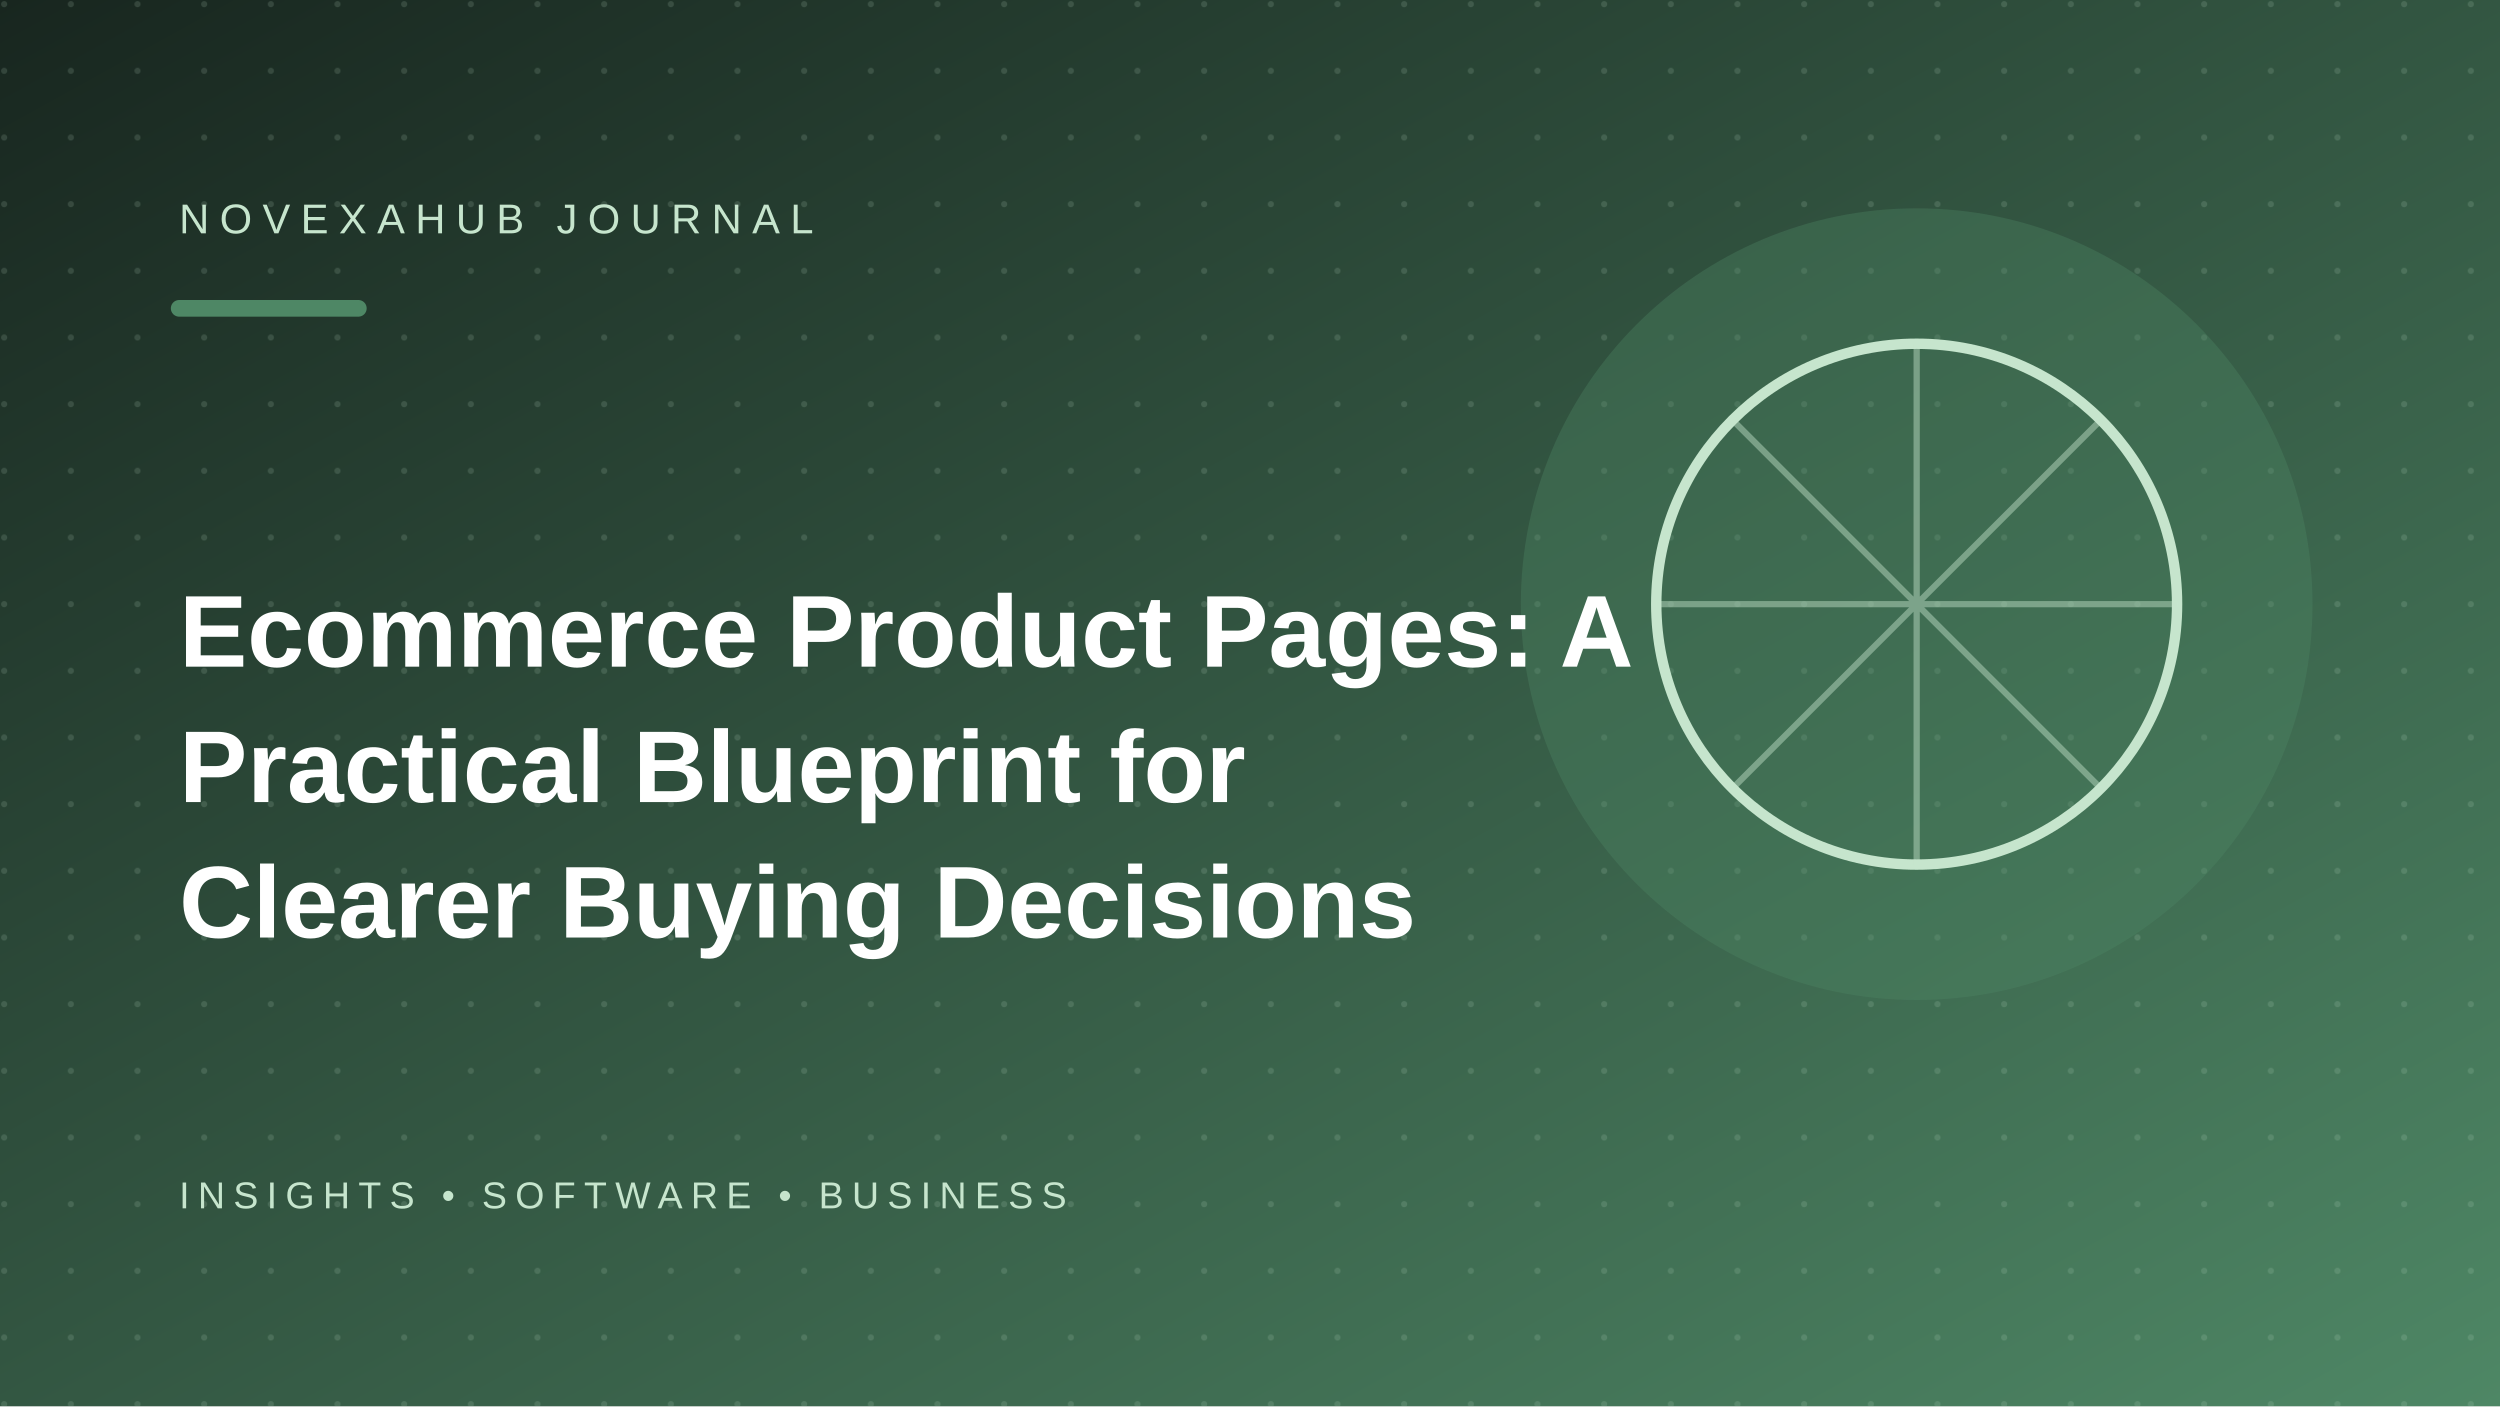
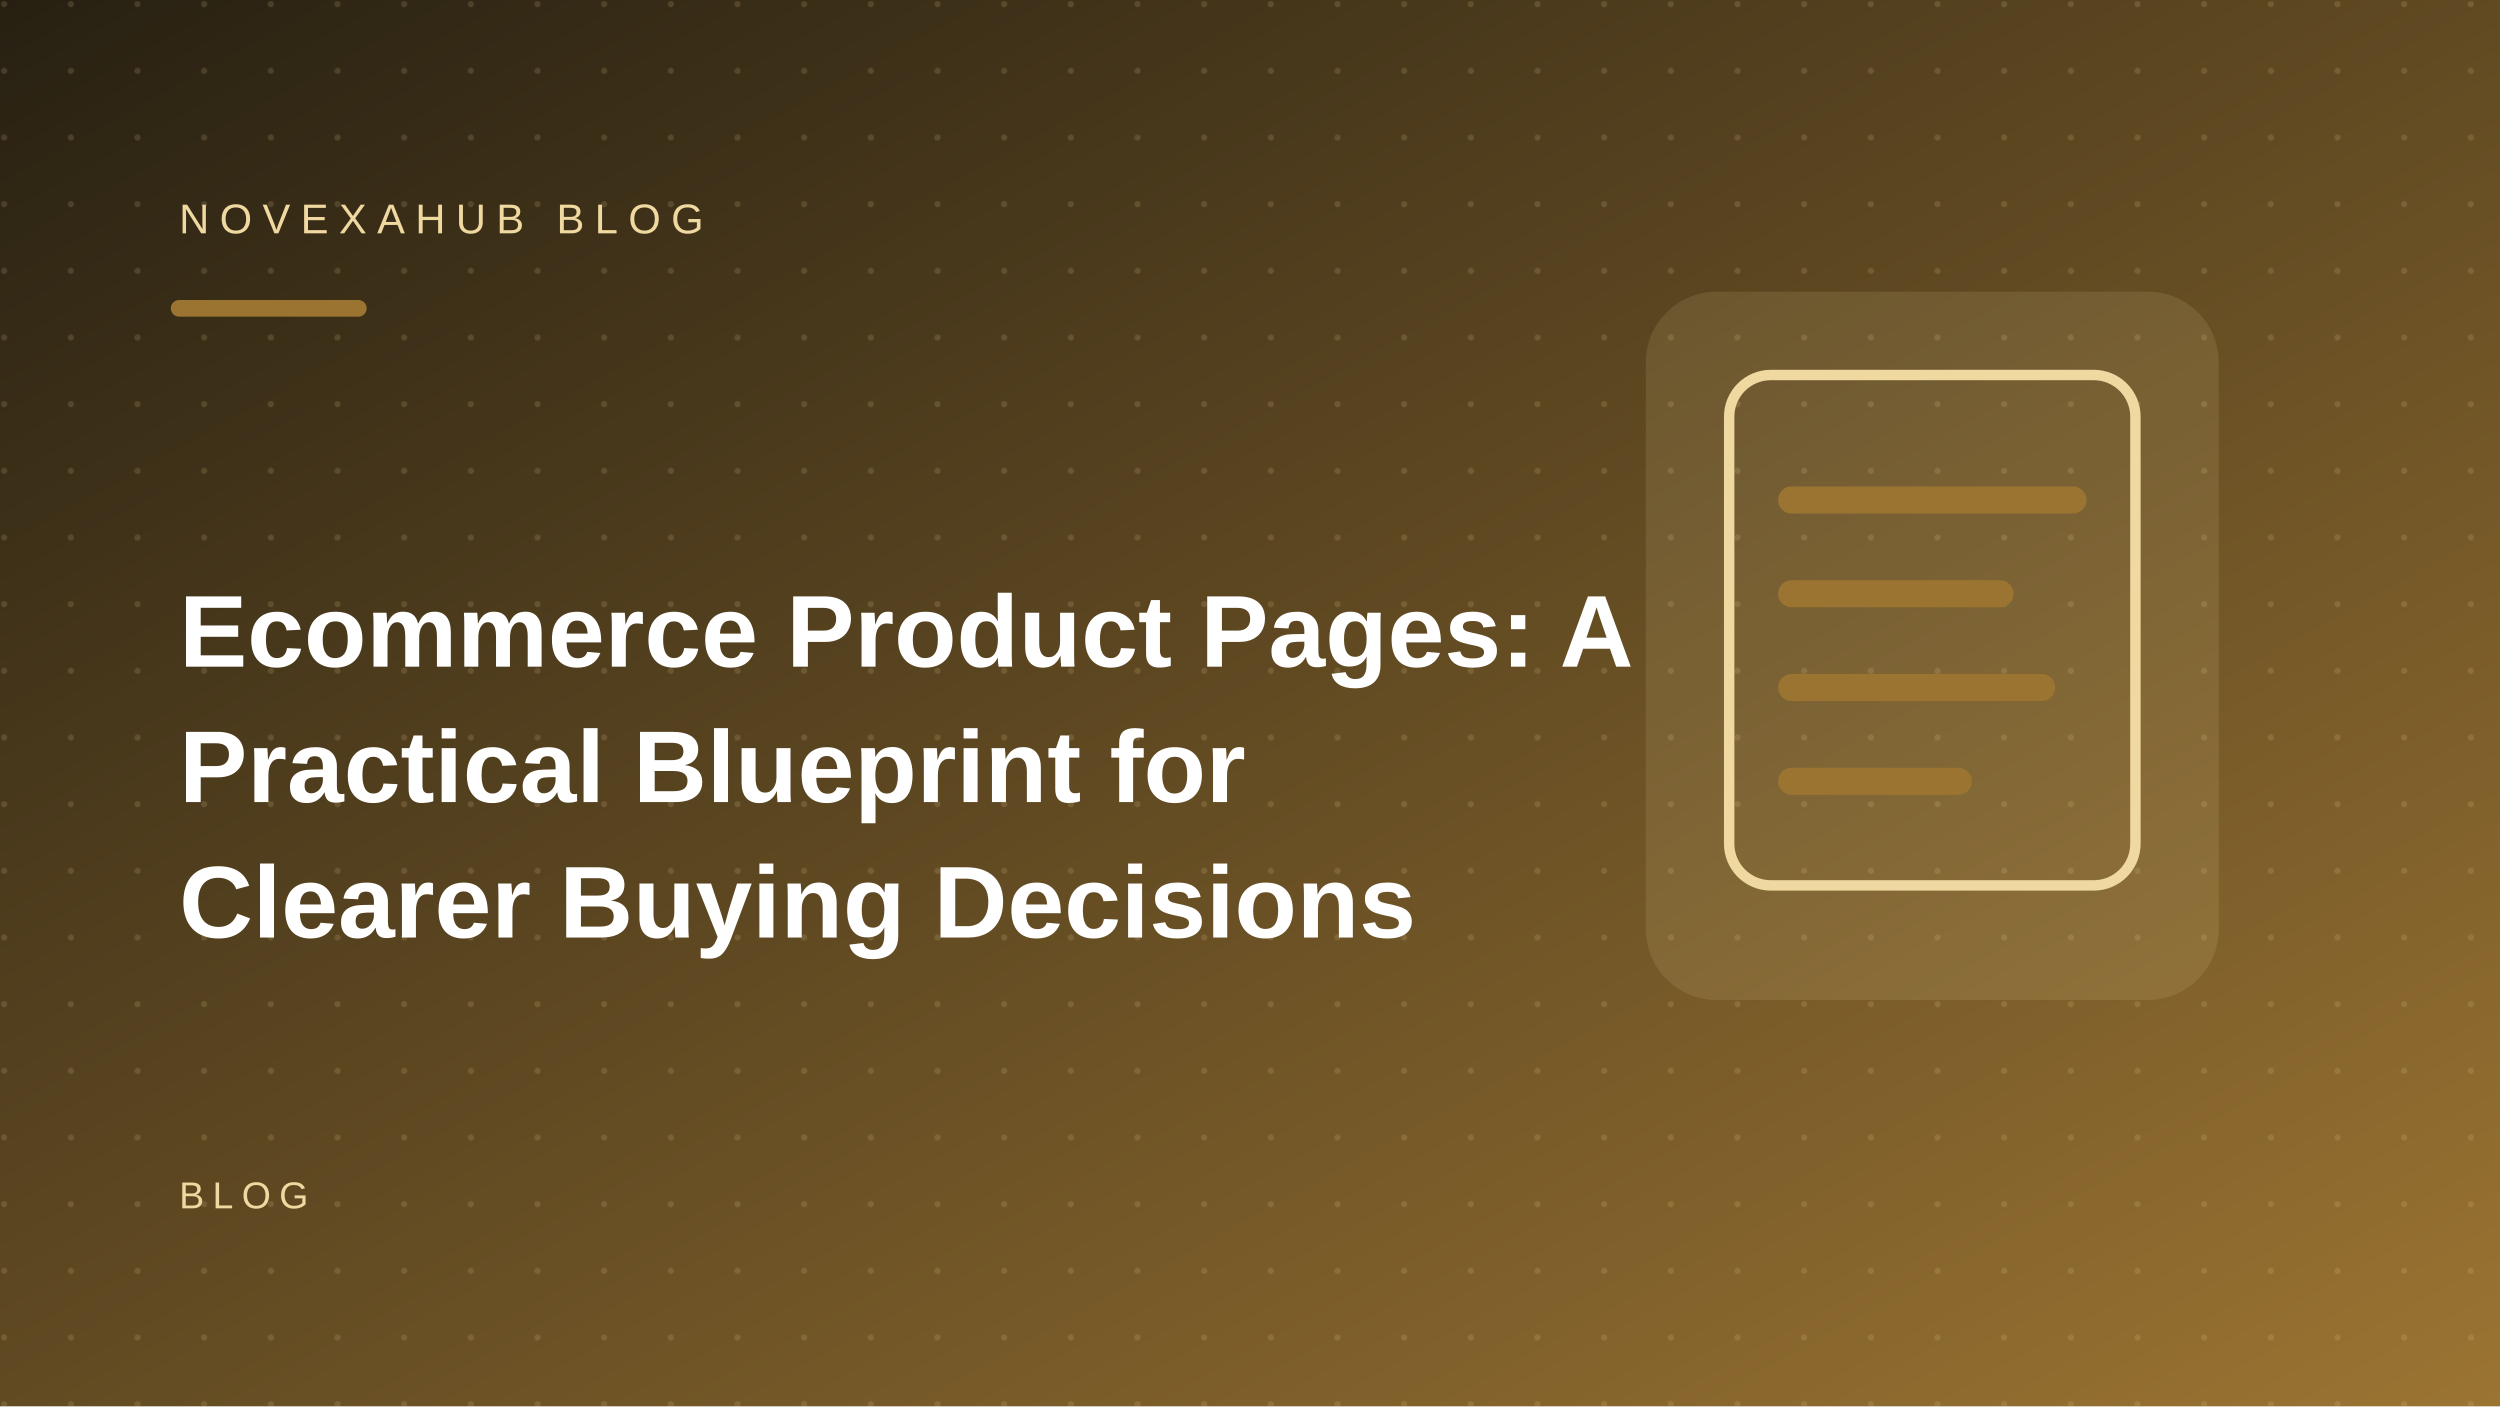
<svg xmlns="http://www.w3.org/2000/svg" width="1200" height="675" viewBox="0 0 1200 675">
  <defs>
    <linearGradient id="g" x2="1" y2="1">
-       <stop stop-color="#18261f" />
-       <stop offset="1" stop-color="#4e8765" />
+       <stop stop-color="#272012" />
+       <stop offset="1" stop-color="#9b7432" />
    </linearGradient>
    <pattern id="p" width="32" height="32" patternUnits="userSpaceOnUse">
-       <circle cx="2" cy="2" r="1.5" fill="#c6e5cd" opacity=".15" />
+       <circle cx="2" cy="2" r="1.5" fill="#f0d9a1" opacity=".15" />
    </pattern>
  </defs>
  <rect width="1200" height="675" fill="url(#g)" />
  <rect width="1200" height="675" fill="url(#p)" />
-   <circle cx="920" cy="290" r="190" fill="#4e8765" opacity=".35" />
-   <circle cx="920" cy="290" r="125" fill="none" stroke="#c6e5cd" stroke-width="5" />
-   <path d="M795 290h250M920 165v250M832 202l176 176M1008 202L832 378" stroke="#c6e5cd" stroke-width="3" opacity=".45" />
-   <text x="86" y="112" font-family="Arial,sans-serif" font-size="20" letter-spacing="5" fill="#c6e5cd">NOVEXAHUB JOURNAL</text>
-   <path d="M86 148h86" stroke="#4e8765" stroke-width="8" stroke-linecap="round" />
+   <rect x="790" y="140" width="275" height="340" rx="34" fill="#f0d9a1" opacity=".12" />
+   <rect x="830" y="180" width="195" height="245" rx="20" fill="none" stroke="#f0d9a1" stroke-width="5" />
+   <path d="M860 240h135M860 285h100M860 330h120M860 375h80" stroke="#9b7432" stroke-width="13" stroke-linecap="round" />
+   <text x="86" y="112" font-family="Arial,sans-serif" font-size="20" letter-spacing="5" fill="#f0d9a1">NOVEXAHUB BLOG</text>
+   <path d="M86 148h86" stroke="#9b7432" stroke-width="8" stroke-linecap="round" />
  <text x="86" y="320" font-family="Arial,sans-serif" font-size="49" font-weight="700" fill="#fff">Ecommerce Product Pages: A</text>
  <text x="86" y="385" font-family="Arial,sans-serif" font-size="49" font-weight="700" fill="#fff">Practical Blueprint for</text>
  <text x="86" y="450" font-family="Arial,sans-serif" font-size="49" font-weight="700" fill="#fff">Clearer Buying Decisions</text>
-   <text x="86" y="580" font-family="Arial,sans-serif" font-size="18" letter-spacing="4" fill="#c6e5cd">INSIGHTS • SOFTWARE • BUSINESS</text>
+   <text x="86" y="580" font-family="Arial,sans-serif" font-size="18" letter-spacing="4" fill="#f0d9a1">BLOG</text>
</svg>
